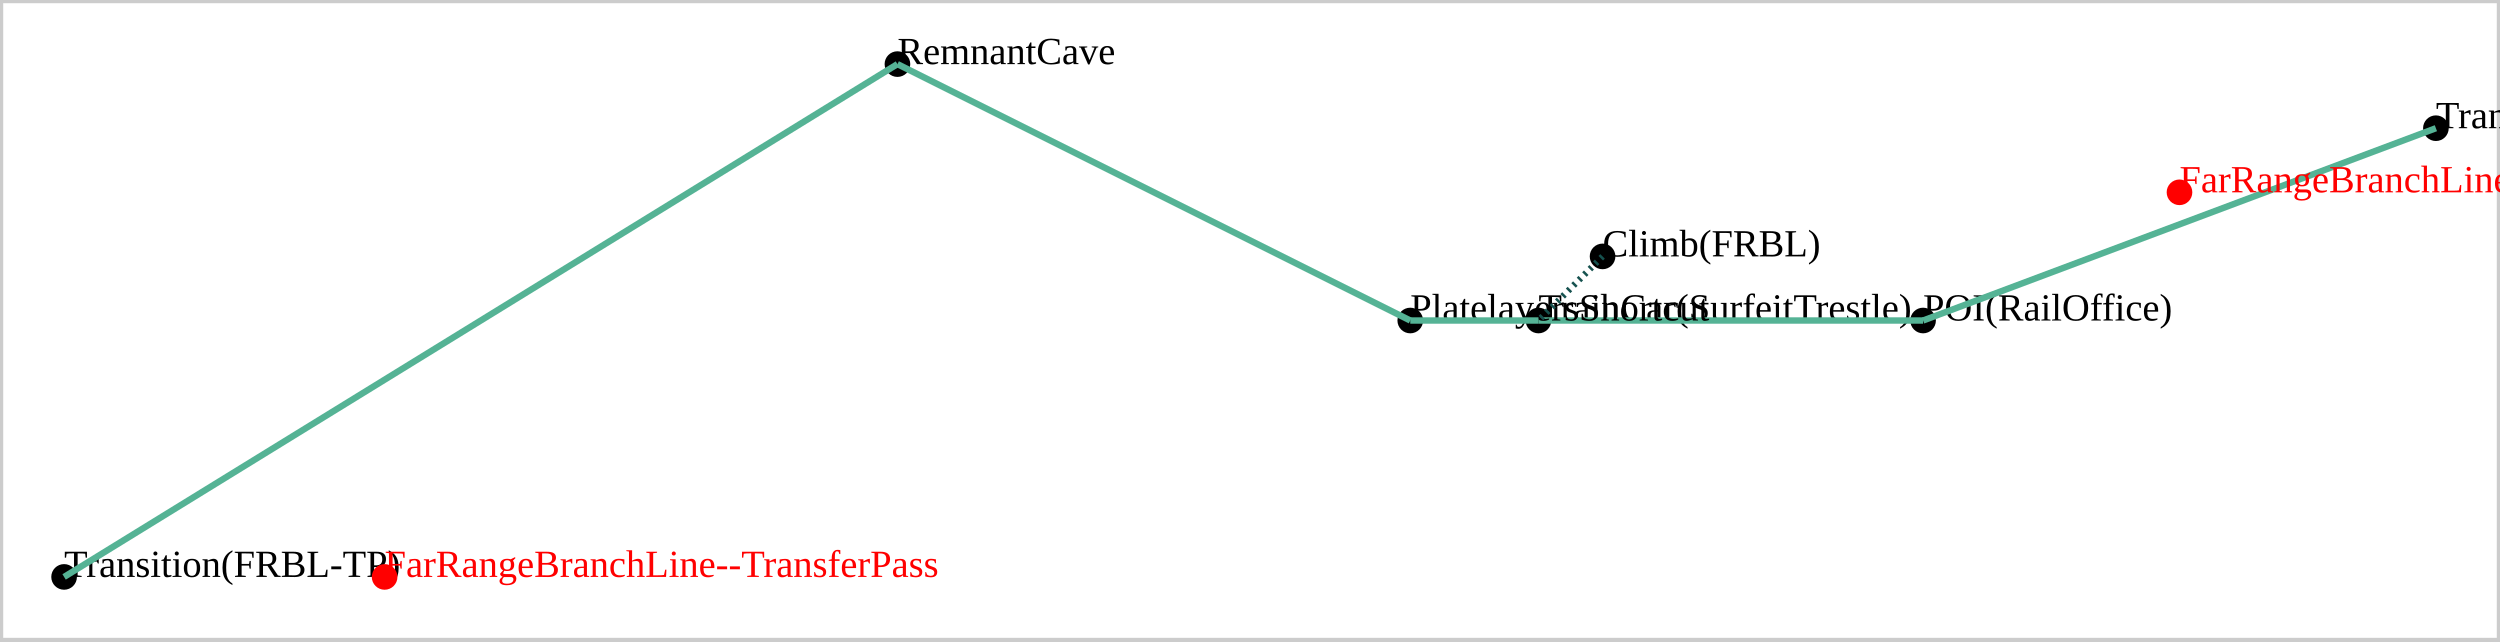
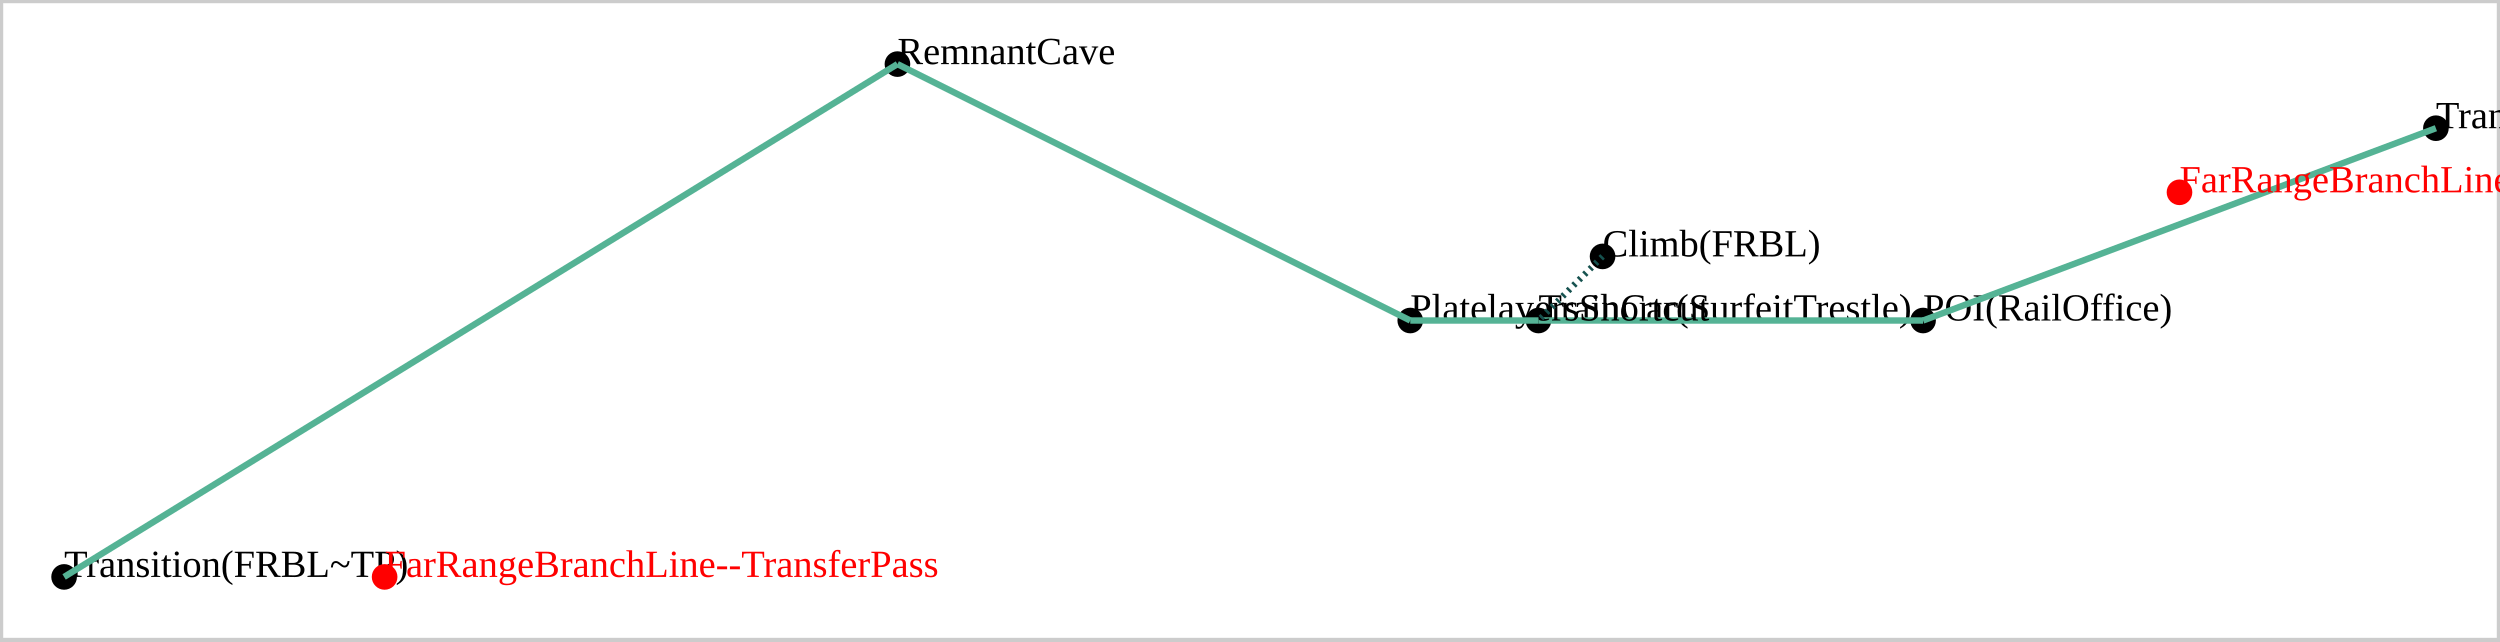
<svg xmlns="http://www.w3.org/2000/svg" width="1950" height="500" viewBox="0 0 1950 500">
  <defs>
</defs>
  <rect x="0" y="0" width="1950" height="500" fill="white" stroke="#cccccc" stroke-width="5.0" />
  <circle cx="1900" cy="100" r="10" fill="black" />
-   <text x="1900" y="100" font-size="30" fill="black">Transition(FRBL-BR)</text>
+   <text x="1900" y="100" font-size="30" fill="black">Transition(FRBL~BR)</text>
  <circle cx="1500" cy="250" r="10" fill="black" />
  <text x="1500" y="250" font-size="30" fill="black">POI(RailOffice)</text>
  <path d="M1500,250 L1900,100" stroke-width="5.0" stroke="#55b395" stroke-dasharray="" />
  <circle cx="1200" cy="250" r="10" fill="black" />
  <text x="1200" y="250" font-size="30" fill="black">TrainCar(SurfeitTrestle)</text>
  <path d="M1200,250 L1500,250" stroke-width="5.0" stroke="#55b395" stroke-dasharray="" />
  <circle cx="1100" cy="250" r="10" fill="black" />
  <text x="1100" y="250" font-size="30" fill="black">PlatelayersShortcut</text>
  <path d="M1100,250 L1200,250" stroke-width="5.0" stroke="#55b395" stroke-dasharray="" />
  <circle cx="1250" cy="200" r="10" fill="black" />
  <text x="1250" y="200" font-size="30" fill="black">Climb(FRBL)</text>
  <path d="M1250,200 L1200,250" stroke-width="5.0" stroke="#16524f" stroke-dasharray="2,4" />
  <circle cx="700" cy="50" r="10" fill="black" />
  <text x="700" y="50" font-size="30" fill="black">RemnantCave</text>
  <path d="M700,50 L1100,250" stroke-width="5.0" stroke="#55b395" stroke-dasharray="" />
  <circle cx="50" cy="450" r="10" fill="black" />
-   <text x="50" y="450" font-size="30" fill="black">Transition(FRBL-TP)</text>
+   <text x="50" y="450" font-size="30" fill="black">Transition(FRBL~TP)</text>
  <path d="M50,450 L700,50" stroke-width="5.0" stroke="#55b395" stroke-dasharray="" />
  <circle cx="1700" cy="150" r="10" fill="red" />
  <text x="1700" y="150" font-size="30" fill="red">FarRangeBranchLine--BrokenRailroad</text>
  <circle cx="300" cy="450" r="10" fill="red" />
  <text x="300" y="450" font-size="30" fill="red">FarRangeBranchLine--TransferPass</text>
</svg>
